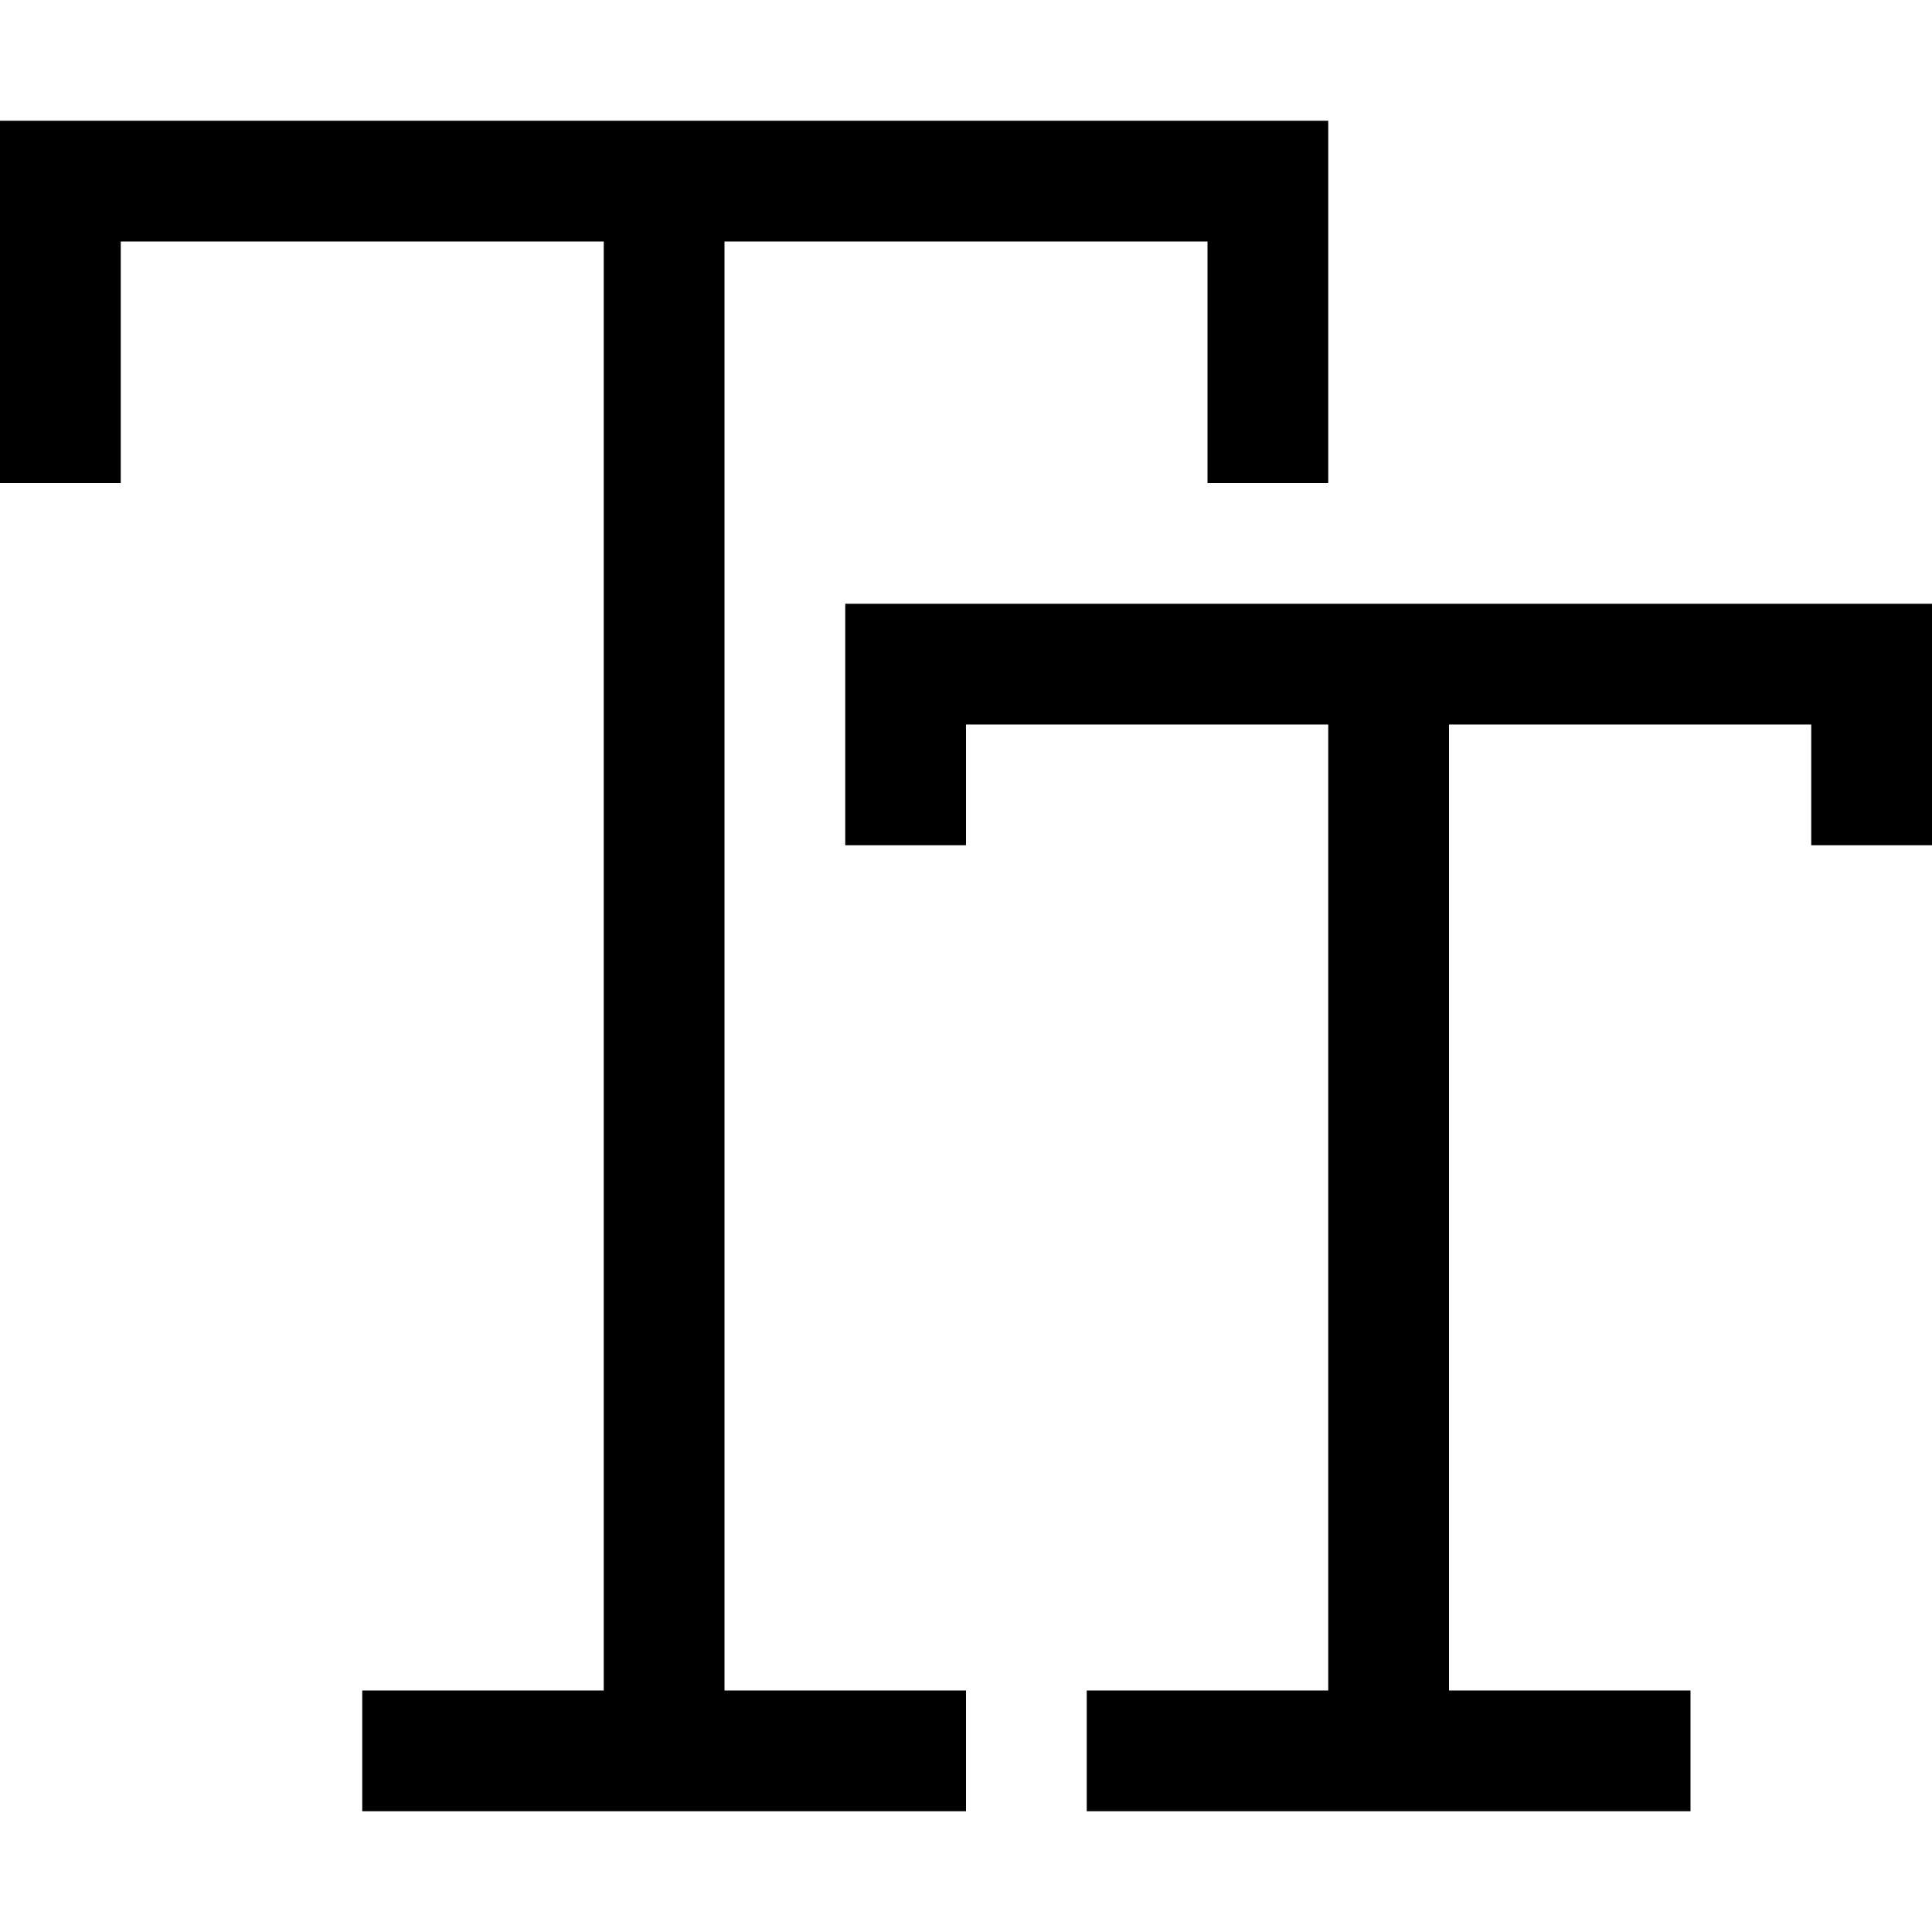
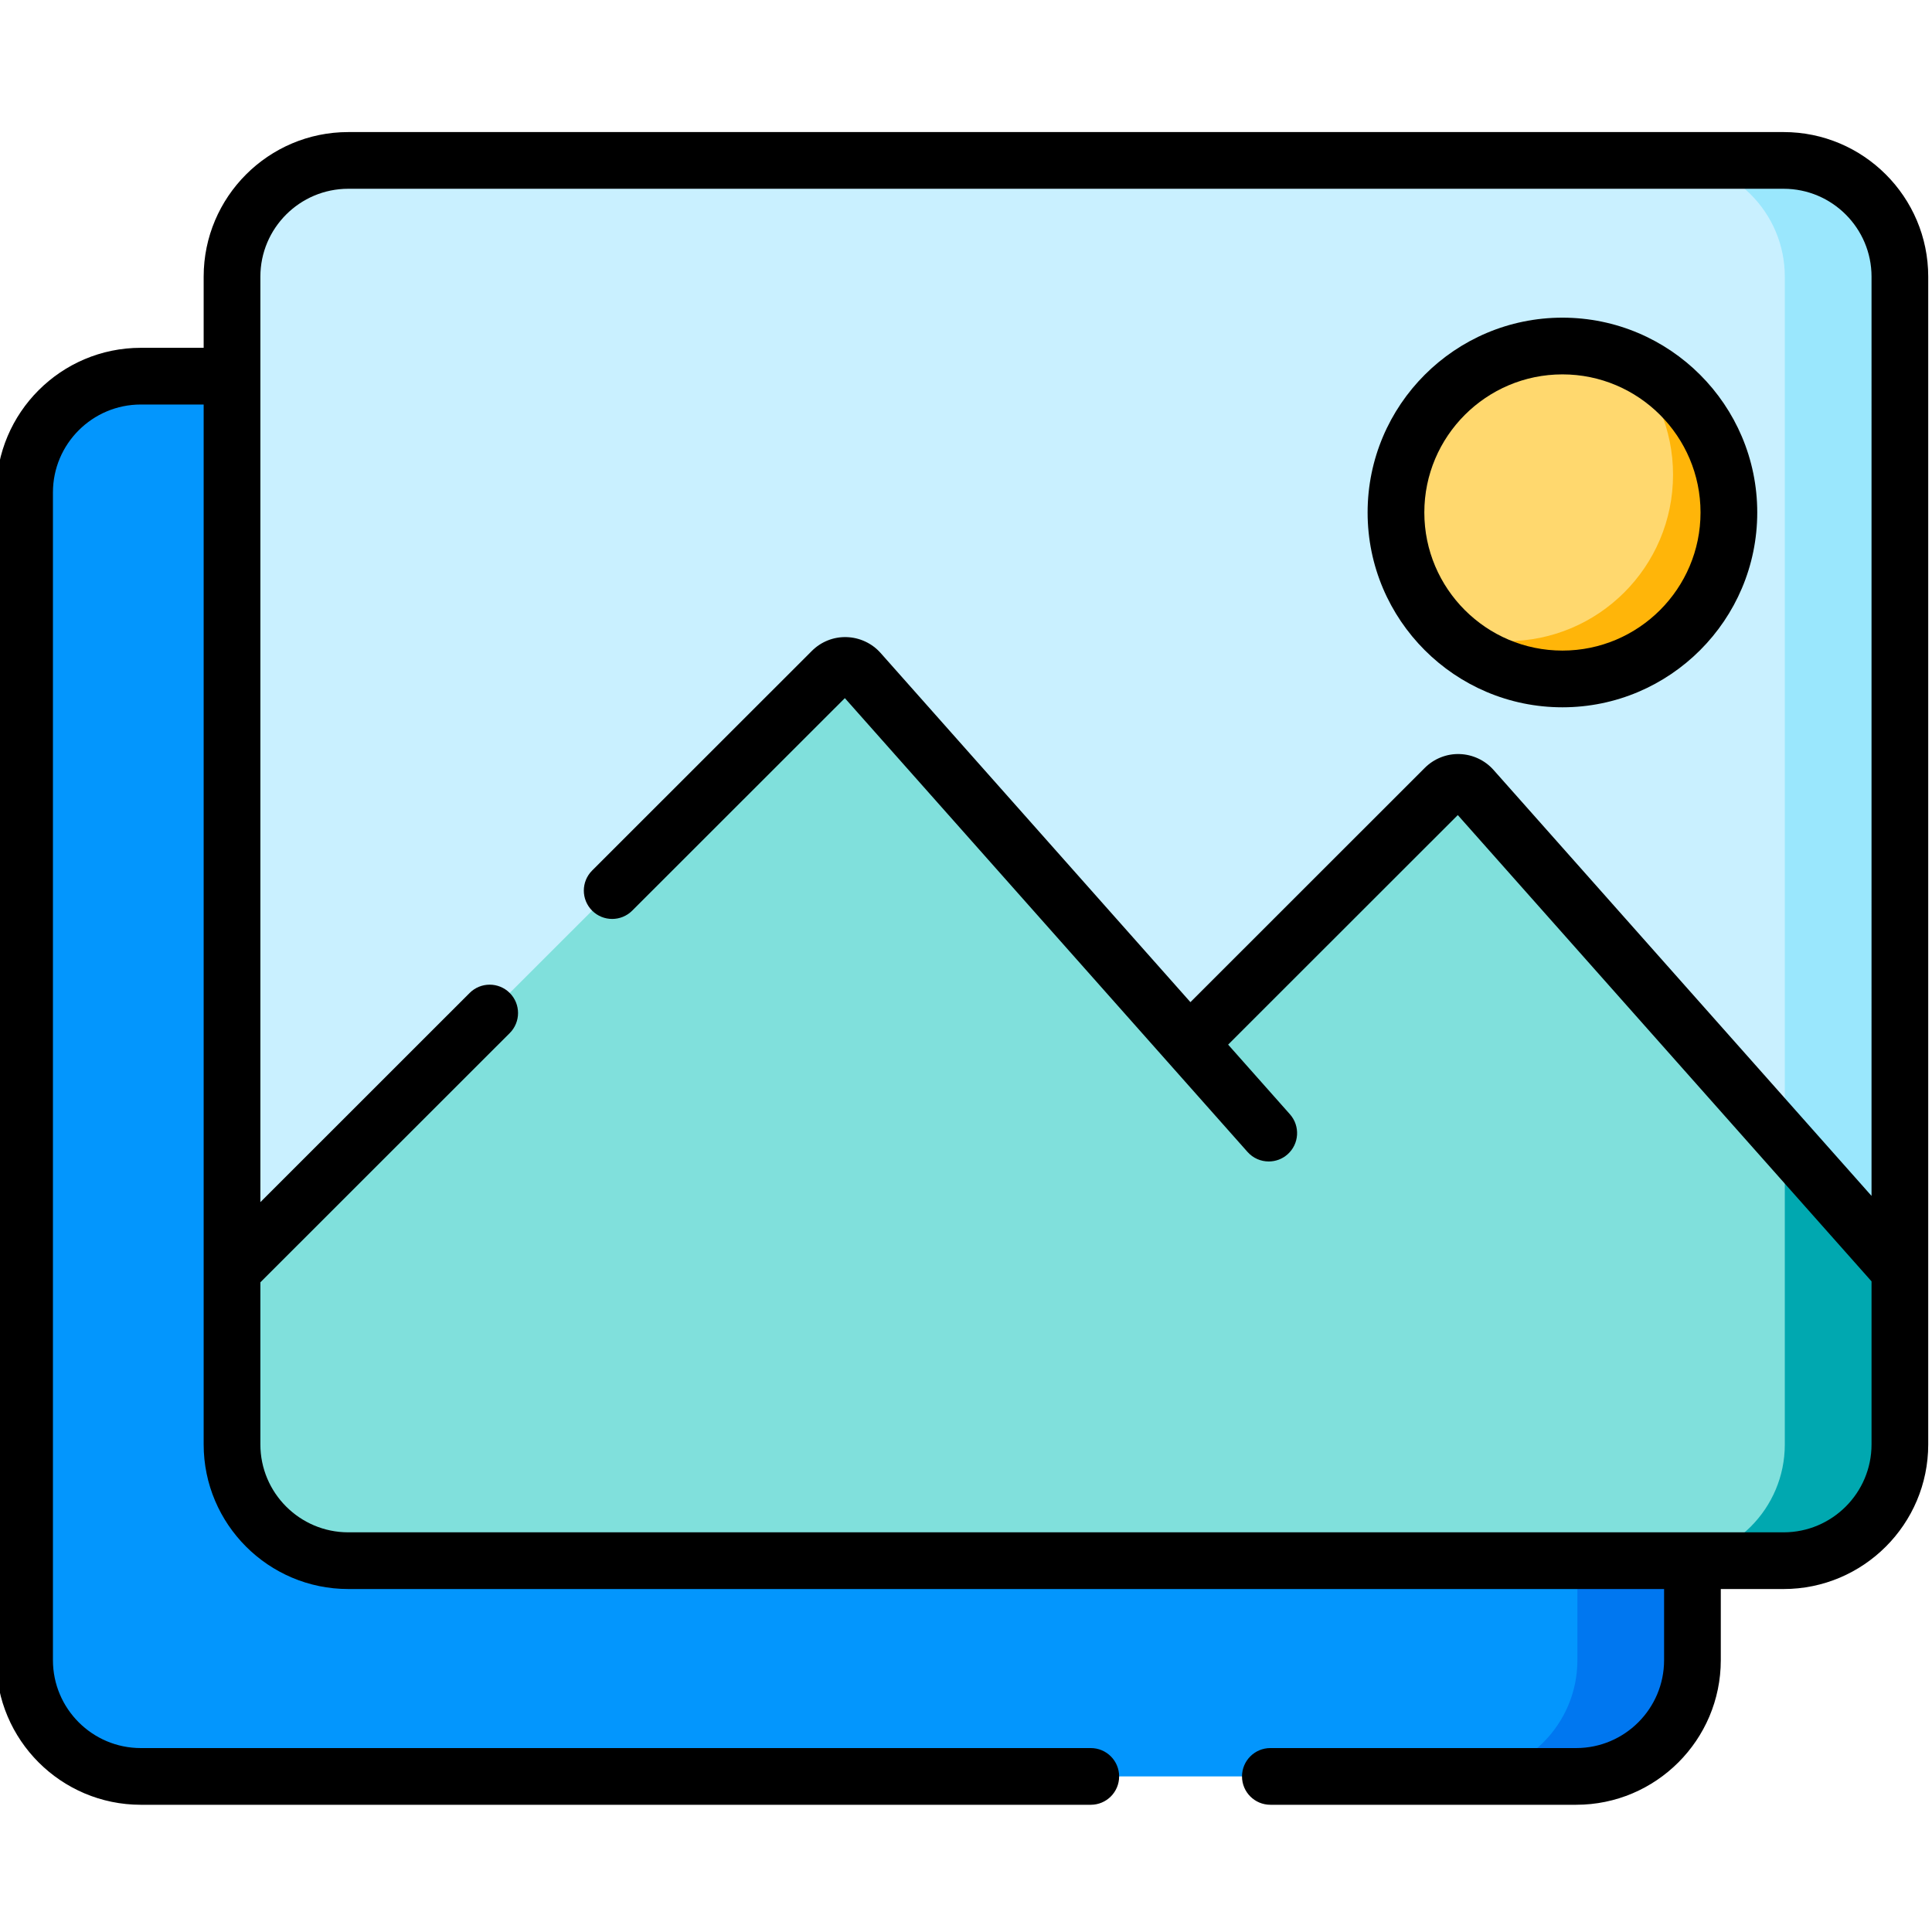
- <svg xmlns="http://www.w3.org/2000/svg" id="Capa_1" enable-background="new 0 0 458.353 458.353" height="512" viewBox="0 0 458.353 458.353" width="512">
-   <path d="m171.882 57.294h114.588v57.294h28.647v-85.941h-315.117v85.941h28.647v-57.294h114.588v343.765h-57.294v28.647h143.235v-28.647h-57.294z" />
-   <path d="m200.529 143.235v57.294h28.647v-28.647h85.941v229.176h-57.294v28.647h143.235v-28.647h-57.294v-229.176h85.941v28.647h28.647v-57.294z" />
+ <svg xmlns="http://www.w3.org/2000/svg" height="511pt" viewBox="1 -34 511.999 511" width="511pt">
+   <path d="m418.711 436.27h-380.391c-17.016 0-30.805-13.789-30.805-30.805v-309.473c0-17.012 13.789-30.805 30.805-30.805h380.391c17.012 0 30.805 13.793 30.805 30.805v309.473c0 17.016-13.793 30.805-30.805 30.805zm0 0" fill="#0396fd" />
+   <path d="m449.512 95.996v309.473c0 17.012-13.785 30.801-30.801 30.801h-30.496c17.012 0 30.809-13.789 30.809-30.801v-309.473c0-17.012-13.797-30.809-30.809-30.809h30.496c17.016 0 30.801 13.797 30.801 30.809zm0 0" fill="#0077f0" />
+   <path d="m473.68 379.098h-380.391c-17.012 0-30.805-13.793-30.805-30.809v-309.469c0-17.016 13.793-30.805 30.805-30.805h380.391c17.016 0 30.805 13.789 30.805 30.805v309.469c0 17.016-13.789 30.809-30.805 30.809zm0 0" fill="#c9f0ff" />
+   <path d="m504.48 38.82v309.473c0 17.016-13.785 30.801-30.797 30.801h-30.5c17.012 0 30.809-13.785 30.809-30.801v-309.473c0-17.012-13.797-30.809-30.809-30.809h30.5c17.012 0 30.797 13.797 30.797 30.809zm0 0" fill="#9ae7fd" />
+   <path d="m504.484 302.215-113.301-127.688c-1.914-2.156-5.25-2.254-7.289-.219l-67.75 67.719-87.398-98.492c-1.914-2.156-5.246-2.258-7.289-.219l-158.973 158.898v46.074c0 17.016 13.793 30.809 30.805 30.809h380.391c17.016 0 30.805-13.793 30.805-30.809zm0 0" fill="#80e0dc" />
+   <path d="m504.48 302.215v46.078c0 17.016-13.785 30.801-30.797 30.801h-30.5c17.012 0 30.809-13.785 30.809-30.801v-80.438zm0 0" fill="#00a8b0" />
+   <path d="m459.172 101.312c0 24.363-19.75 44.113-44.113 44.113-24.363 0-44.113-19.75-44.113-44.113s19.75-44.113 44.113-44.113c24.363 0 44.113 19.75 44.113 44.113zm0 0" fill="#ffd86e" />
+   <path d="m459.168 101.316c0 24.359-19.75 44.109-44.109 44.109-12.375 0-23.562-5.098-31.578-13.312 5.172 2.133 10.84 3.305 16.781 3.305 24.359 0 44.109-19.75 44.109-44.109 0-11.984-4.777-22.848-12.531-30.805 16.035 6.605 27.328 22.387 27.328 40.812zm0 0" fill="#ffb509" />
+   <path d="m415.059 49.684c-28.469 0-51.629 23.16-51.629 51.629s23.16 51.629 51.629 51.629 51.629-23.16 51.629-51.629-23.16-51.629-51.629-51.629zm0 88.227c-20.184 0-36.598-16.418-36.598-36.598s16.418-36.598 36.598-36.598c20.18 0 36.598 16.418 36.598 36.598s-16.418 36.598-36.598 36.598zm0 0" />
+   <path d="m473.68.5h-380.391c-21.129 0-38.316 17.188-38.316 38.316v18.859h-16.652c-21.129 0-38.32 17.188-38.32 38.32v309.469c0 21.133 17.191 38.32 38.32 38.32h251.746c4.152 0 7.516-3.363 7.516-7.516 0-4.148-3.363-7.512-7.516-7.512h-251.746c-12.844 0-23.293-10.449-23.293-23.293v-309.469c0-12.844 10.449-23.293 23.293-23.293h16.652v275.59c0 21.129 17.188 38.316 38.316 38.316h348.711v18.855c0 12.844-10.449 23.293-23.289 23.293h-81.051c-4.152 0-7.516 3.363-7.516 7.512 0 4.152 3.363 7.516 7.516 7.516h81.051c21.129 0 38.316-17.188 38.316-38.32v-18.855h16.652c21.129 0 38.32-17.188 38.32-38.316v-309.477c0-21.129-17.191-38.316-38.32-38.316zm23.293 281.926-100.168-112.883c-2.277-2.57-5.559-4.105-8.992-4.207-3.43-.125-6.801 1.23-9.23 3.66l-62.109 62.082-82.105-92.531c-2.277-2.57-5.559-4.102-8.992-4.203-3.469-.125-6.801 1.23-9.23 3.66l-58.223 58.195c-2.938 2.934-2.938 7.691-.004 10.629 2.934 2.938 7.691 2.934 10.625 0l56.348-56.316 106.715 120.266c1.484 1.672 3.551 2.523 5.625 2.523 1.773 0 3.555-.621 4.984-1.891 3.105-2.758 3.387-7.504.633-10.609l-16.383-18.465 60.863-60.832 109.645 123.566v43.219c0 12.844-10.449 23.293-23.293 23.293h-380.391c-12.84 0-23.289-10.449-23.289-23.293v-42.961l66.082-66.047c2.934-2.938 2.938-7.695.004-10.629-2.938-2.938-7.695-2.938-10.629-.004l-55.457 55.434v-245.266c0-12.84 10.449-23.289 23.289-23.289h380.391c12.844 0 23.293 10.449 23.293 23.289zm0 0" />
</svg>
